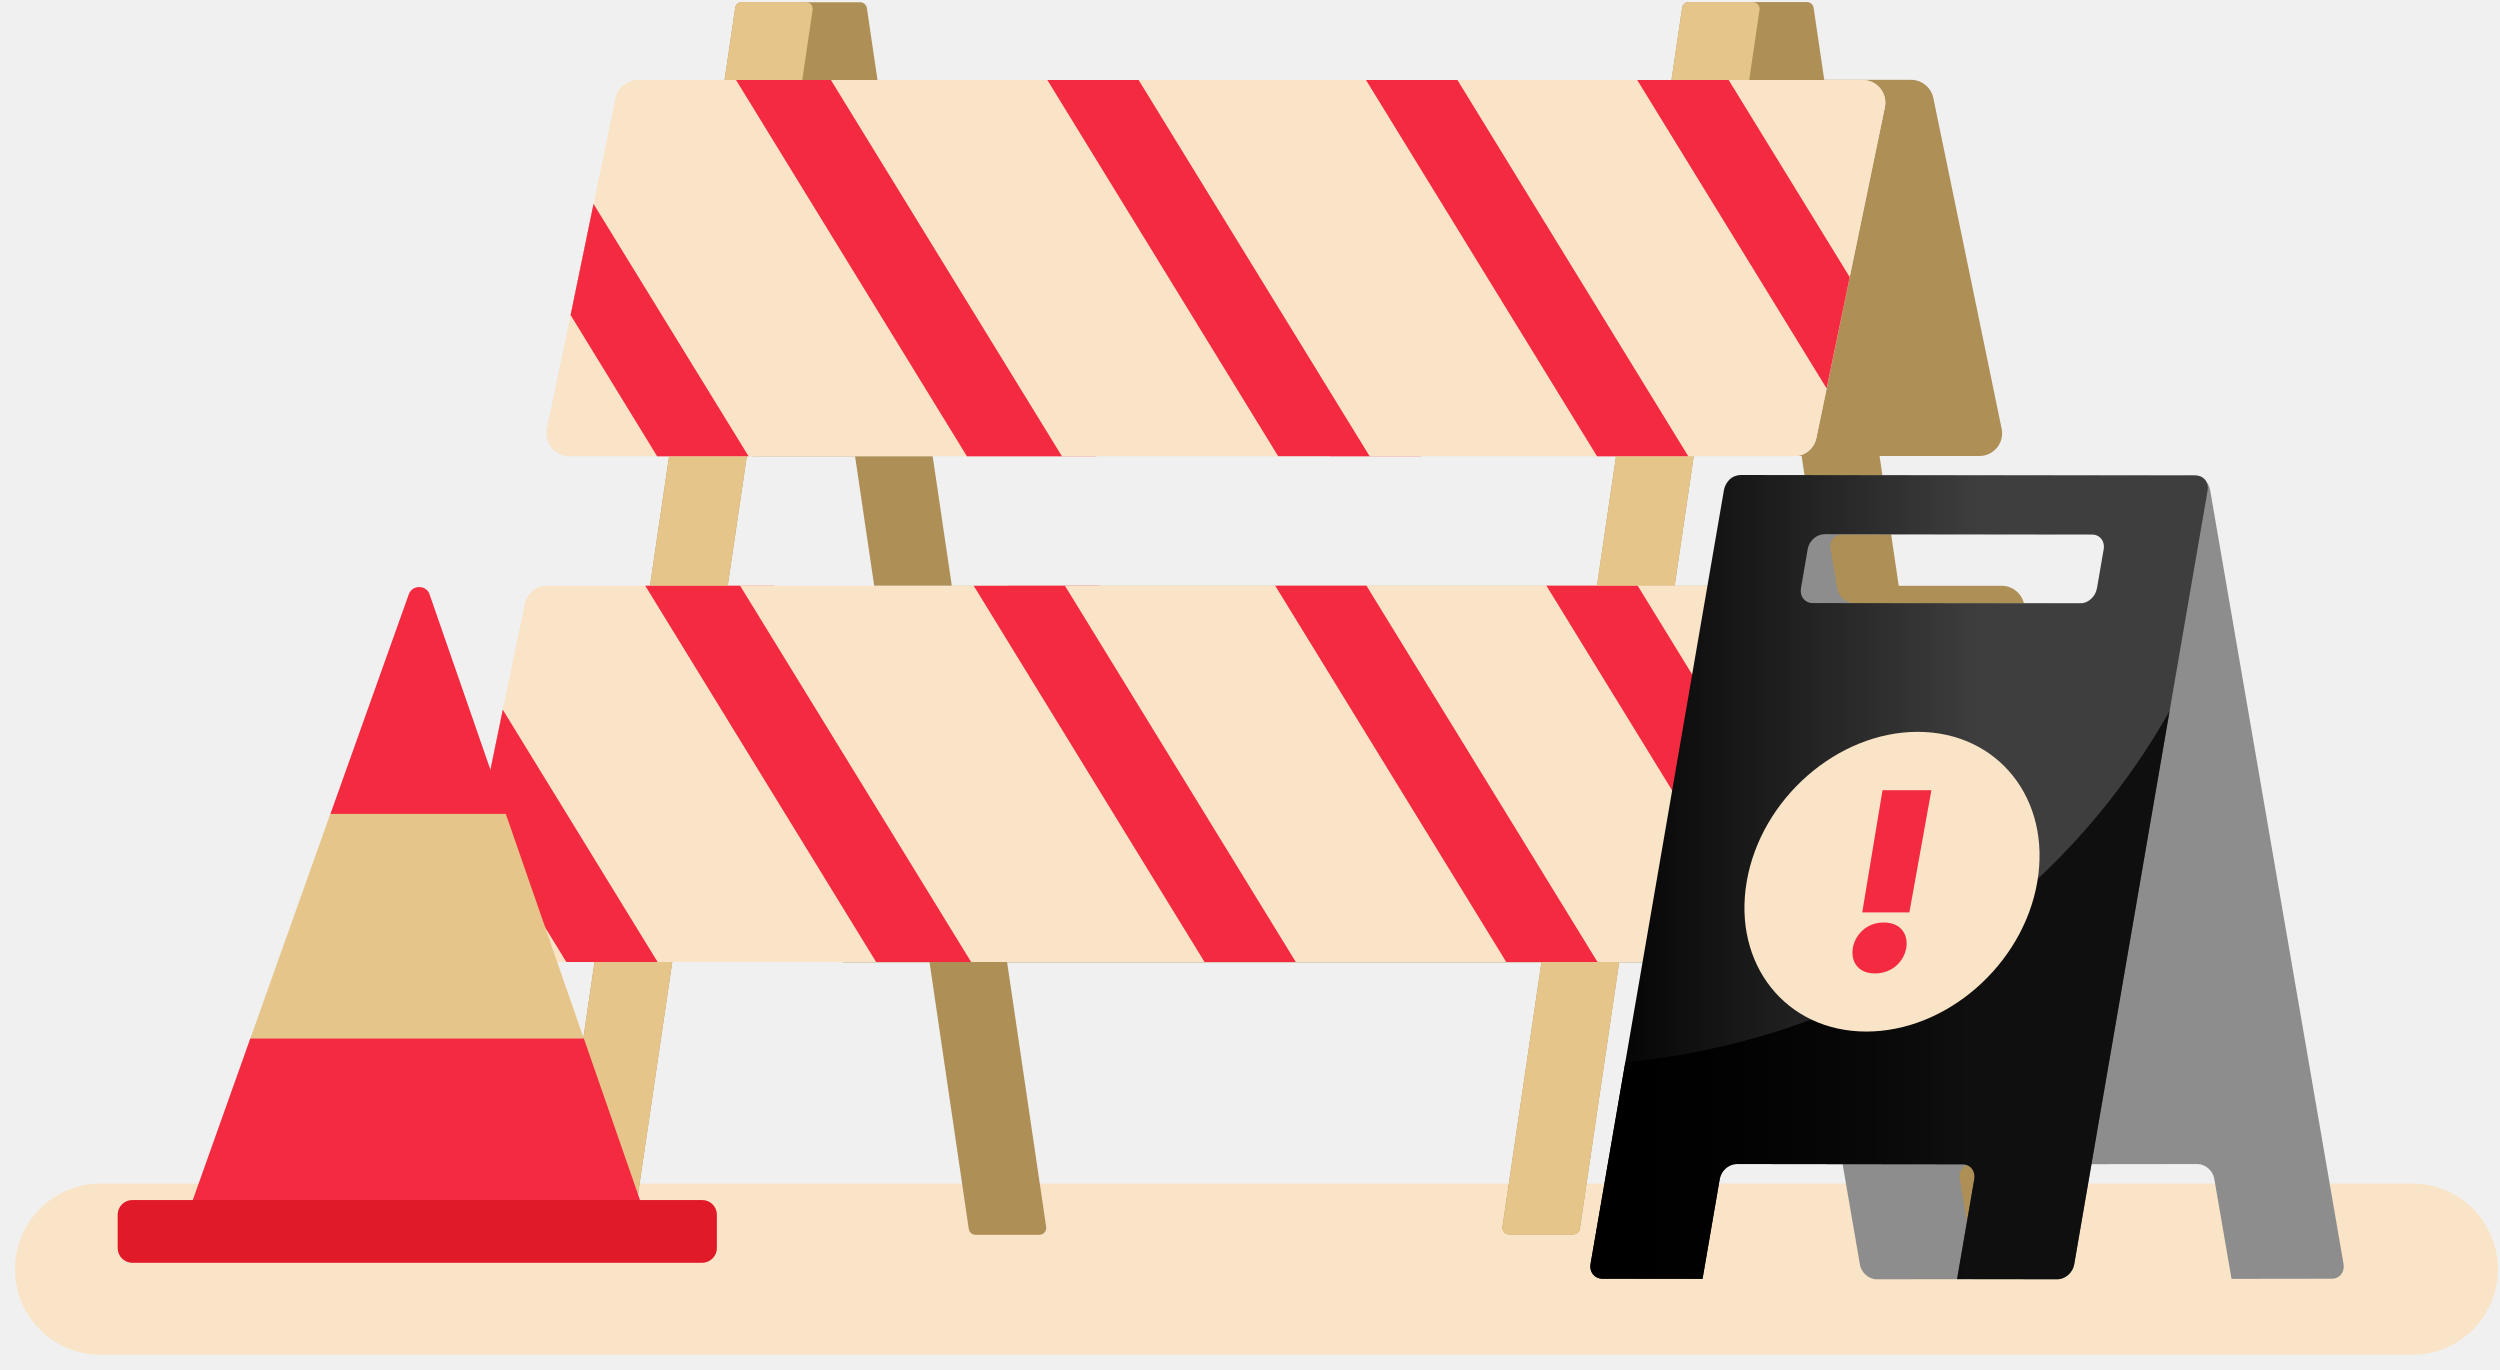
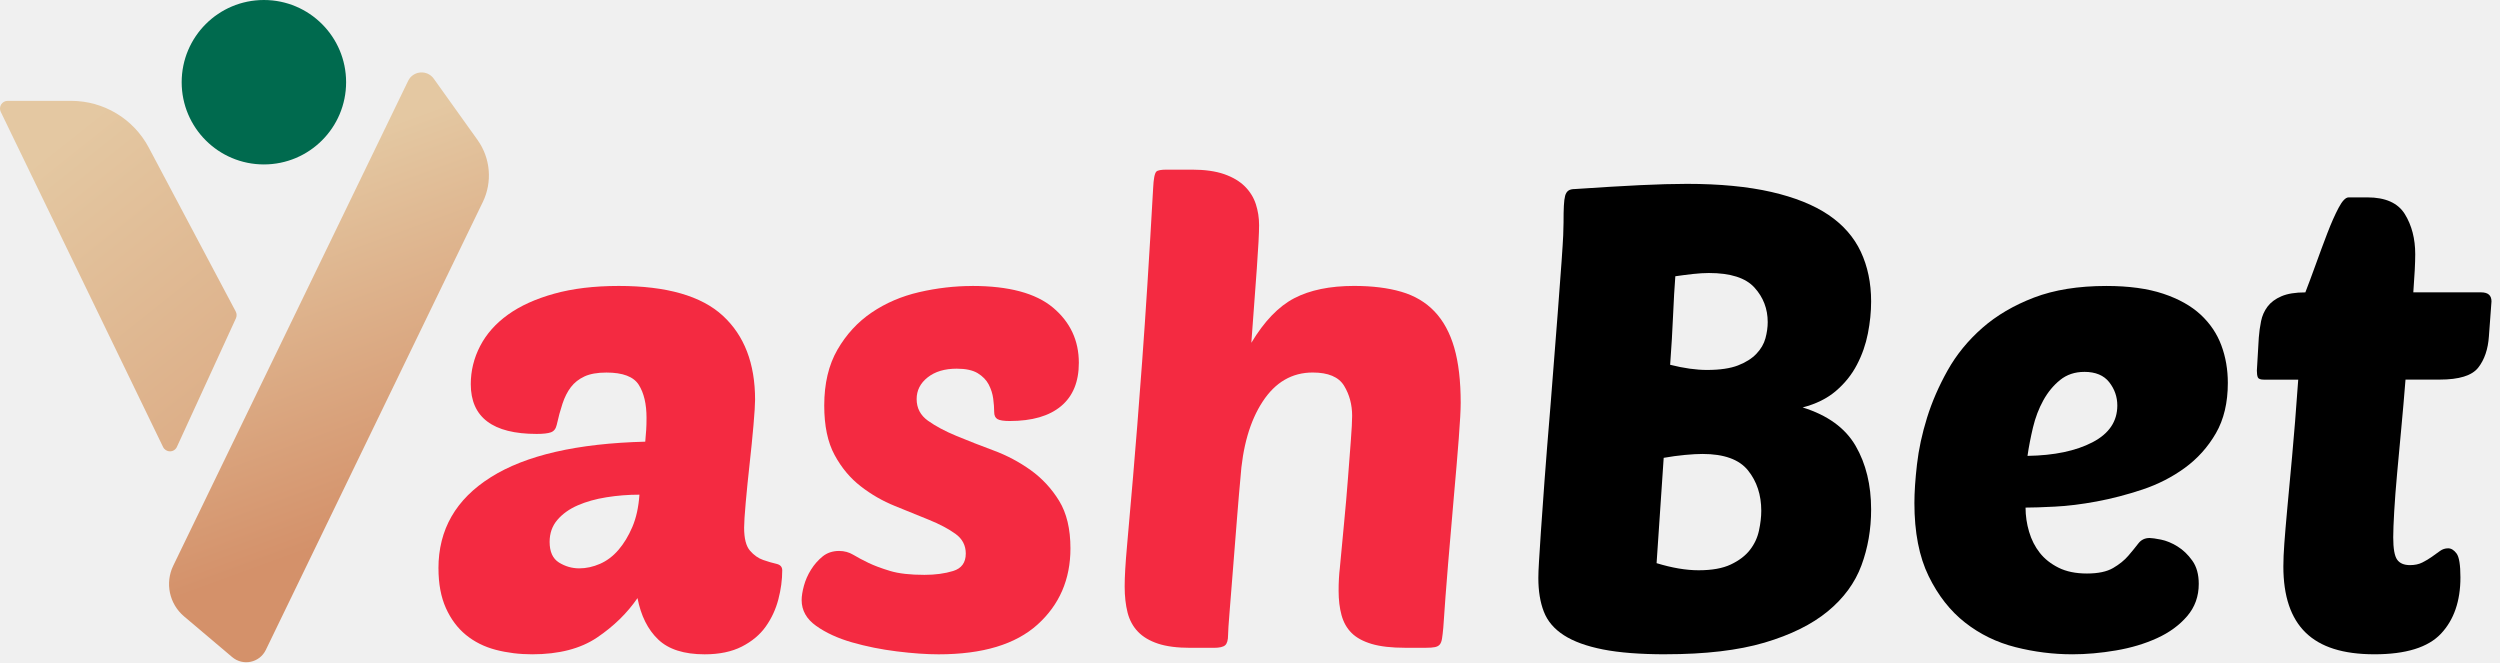
- <svg xmlns="http://www.w3.org/2000/svg" width="146" height="80" viewBox="0 0 146 80" fill="none">
-   <rect x="0.875" y="69.121" width="145" height="10" rx="5" fill="#F9E4C7" />
-   <path d="M122.196 54.591L121.206 49.791L120.826 47.951L120.436 46.061L118.206 35.271C118.076 34.661 117.536 34.211 116.906 34.211H110.886L109.766 26.631H115.596C116.436 26.631 117.066 25.861 116.896 25.041L115.906 20.241L115.526 18.401L115.136 16.511L112.906 5.721C112.776 5.111 112.236 4.661 111.606 4.661H106.536L105.916 0.461C105.886 0.261 105.716 0.121 105.526 0.121H101.786C101.546 0.121 101.356 0.341 101.396 0.581L101.996 4.671H51.246L50.626 0.471C50.596 0.271 50.426 0.131 50.236 0.131H46.496C46.256 0.131 46.066 0.351 46.106 0.591L46.706 4.681H40.086C39.246 4.681 38.616 5.451 38.786 6.271L40.836 16.191L41.606 19.921L42.776 25.591C42.906 26.201 43.446 26.651 44.076 26.651H49.936L51.056 34.231H45.386C44.546 34.231 43.916 35.001 44.086 35.821L46.136 45.741L46.906 49.471L48.076 55.141C48.206 55.751 48.746 56.201 49.376 56.201H54.286L56.576 71.771C56.606 71.971 56.776 72.111 56.966 72.111H60.706C60.946 72.111 61.136 71.891 61.096 71.651L58.816 56.201H109.566L111.856 71.771C111.886 71.971 112.056 72.111 112.246 72.111H115.986C116.226 72.111 116.416 71.891 116.376 71.651L114.096 56.201H120.876C121.716 56.201 122.346 55.431 122.176 54.611L122.196 54.591ZM106.336 34.211H55.586L54.466 26.631H105.216L106.336 34.211Z" fill="#AE8F56" />
-   <path d="M88.136 72.091H91.876C92.076 72.091 92.246 71.951 92.266 71.751L102.756 0.581C102.796 0.341 102.606 0.121 102.366 0.121H98.626C98.426 0.121 98.256 0.261 98.236 0.461L87.746 71.631C87.706 71.871 87.896 72.091 88.136 72.091Z" fill="#AE8F56" />
-   <path d="M32.835 72.091H36.575C36.775 72.091 36.945 71.951 36.965 71.751L47.455 0.581C47.495 0.341 47.305 0.121 47.065 0.121H43.325C43.125 0.121 42.955 0.261 42.935 0.461L32.445 71.631C32.405 71.871 32.595 72.091 32.835 72.091Z" fill="#AE8F56" />
-   <path d="M33.246 26.641H104.776C105.406 26.641 105.946 26.201 106.076 25.581L110.076 6.261C110.246 5.441 109.616 4.671 108.776 4.671H37.246C36.616 4.671 36.076 5.111 35.946 5.731L31.946 25.051C31.776 25.871 32.406 26.641 33.246 26.641Z" fill="#F1F1F1" />
-   <path d="M42.984 4.671L56.464 26.641H64.014L50.524 4.671H42.984Z" fill="#F42A41" />
-   <path d="M33.324 18.401L38.374 26.641H43.714L34.664 11.911L33.324 18.401Z" fill="#F42A41" />
-   <path d="M64.164 4.671L77.644 26.641H82.984L69.494 4.671H64.164Z" fill="#F42A41" />
-   <path d="M79.773 4.671L93.263 26.641H98.593L85.113 4.671H79.773Z" fill="#F42A41" />
-   <path d="M100.953 4.671H95.613L106.673 22.681L108.023 16.181L100.953 4.671Z" fill="#F42A41" />
-   <path d="M27.945 56.181H99.475C100.105 56.181 100.645 55.741 100.775 55.121L104.775 35.801C104.945 34.981 104.315 34.211 103.475 34.211H31.945C31.315 34.211 30.775 34.651 30.645 35.271L26.645 54.591C26.475 55.411 27.105 56.181 27.945 56.181Z" fill="#F1F1F1" />
-   <path d="M37.685 34.211L51.166 56.181H58.715L45.225 34.211H37.685Z" fill="#F42A41" />
-   <path d="M28.025 47.951L33.075 56.181H38.405L29.365 41.451L28.025 47.951Z" fill="#F42A41" />
-   <path d="M58.865 34.211L72.345 56.181H77.675L64.195 34.211H58.865Z" fill="#F42A41" />
-   <path d="M74.475 34.211L87.965 56.181H93.295L79.805 34.211H74.475Z" fill="#F42A41" />
-   <path d="M95.644 34.211H90.314L101.374 52.221L102.714 45.731L95.644 34.211Z" fill="#F42A41" />
-   <path opacity="0.1" d="M108.776 4.671H105.926L102.806 19.741C102.686 20.321 102.176 20.741 101.576 20.741H33.926C33.516 20.741 33.166 20.541 32.936 20.251L31.946 25.051C31.776 25.871 32.406 26.641 33.246 26.641H104.776C105.406 26.641 105.946 26.201 106.076 25.581L110.076 6.261C110.246 5.441 109.616 4.671 108.776 4.671Z" fill="#967435" />
-   <path opacity="0.1" d="M103.475 34.211H100.625L97.505 49.281C97.385 49.861 96.875 50.281 96.275 50.281H28.625C28.215 50.281 27.865 50.081 27.635 49.791L26.645 54.591C26.475 55.411 27.105 56.181 27.945 56.181H99.475C100.105 56.181 100.645 55.741 100.775 55.121L104.775 35.801C104.945 34.981 104.315 34.211 103.475 34.211Z" fill="#967435" />
-   <path d="M36.164 38.761H39.954C40.784 38.761 41.474 38.081 41.474 37.241C41.474 36.411 40.794 35.731 39.954 35.731H36.164C35.334 35.731 34.654 36.411 34.654 37.241C34.654 38.071 35.334 38.761 36.164 38.761Z" fill="white" />
-   <path d="M90.965 47.341H93.485C94.045 47.341 94.495 46.891 94.495 46.331C94.495 45.771 94.045 45.321 93.485 45.321H90.965C90.405 45.321 89.955 45.771 89.955 46.331C89.955 46.891 90.405 47.341 90.965 47.341Z" fill="white" />
-   <path d="M52.074 9.211H55.864C56.694 9.211 57.385 8.531 57.385 7.691C57.385 6.861 56.704 6.171 55.864 6.171H52.074C51.244 6.171 50.565 6.851 50.565 7.691C50.565 8.521 51.244 9.211 52.074 9.211Z" fill="white" />
-   <path d="M42.985 19.061H47.535C48.365 19.061 49.055 18.381 49.055 17.541C49.055 16.711 48.375 16.021 47.535 16.021H42.985C42.155 16.021 41.475 16.701 41.475 17.541C41.475 18.371 42.155 19.061 42.985 19.061Z" fill="white" />
-   <path d="M95.254 10.731H99.804C100.634 10.731 101.314 10.051 101.314 9.211C101.314 8.381 100.634 7.691 99.804 7.691H95.254C94.424 7.691 93.734 8.371 93.734 9.211C93.734 10.041 94.414 10.731 95.254 10.731Z" fill="white" />
-   <path d="M88.136 72.091H91.876C92.076 72.091 92.246 71.951 92.266 71.751L102.756 0.581C102.796 0.341 102.606 0.121 102.366 0.121H98.626C98.426 0.121 98.256 0.261 98.236 0.461L87.746 71.631C87.706 71.871 87.896 72.091 88.136 72.091Z" fill="#E5C589" />
-   <path d="M32.835 72.091H36.575C36.775 72.091 36.945 71.951 36.965 71.751L47.455 0.581C47.495 0.341 47.305 0.121 47.065 0.121H43.325C43.125 0.121 42.955 0.261 42.935 0.461L32.445 71.631C32.405 71.871 32.595 72.091 32.835 72.091Z" fill="#E5C589" />
-   <path d="M33.246 26.641H104.776C105.406 26.641 105.946 26.201 106.076 25.581L110.076 6.261C110.246 5.441 109.616 4.671 108.776 4.671H37.246C36.616 4.671 36.076 5.111 35.946 5.731L31.946 25.051C31.776 25.871 32.406 26.641 33.246 26.641Z" fill="#F9E4C7" />
-   <path d="M42.984 4.671L56.464 26.641H62.014L48.524 4.671H42.984Z" fill="#F42A41" />
-   <path d="M33.324 18.401L38.374 26.641H43.714L34.664 11.911L33.324 18.401Z" fill="#F42A41" />
-   <path d="M61.164 4.671L74.644 26.641H79.984L66.494 4.671H61.164Z" fill="#F42A41" />
-   <path d="M79.773 4.671L93.263 26.641H98.593L85.113 4.671H79.773Z" fill="#F42A41" />
-   <path d="M100.953 4.671H95.613L106.673 22.681L108.023 16.181L100.953 4.671Z" fill="#F42A41" />
-   <path d="M27.945 56.181H99.475C100.105 56.181 100.645 55.741 100.775 55.121L104.775 35.801C104.945 34.981 104.315 34.211 103.475 34.211H31.945C31.315 34.211 30.775 34.651 30.645 35.271L26.645 54.591C26.475 55.411 27.105 56.181 27.945 56.181Z" fill="#F9E4C7" />
-   <path d="M37.685 34.211L51.166 56.181H56.715L43.225 34.211H37.685Z" fill="#F42A41" />
-   <path d="M28.025 47.951L33.075 56.181H38.405L29.365 41.451L28.025 47.951Z" fill="#F42A41" />
-   <path d="M56.865 34.211L70.345 56.181H75.675L62.195 34.211H56.865Z" fill="#F42A41" />
-   <path d="M74.475 34.211L87.965 56.181H93.295L79.805 34.211H74.475Z" fill="#F42A41" />
-   <path d="M95.644 34.211H90.314L101.374 52.221L102.714 45.731L95.644 34.211Z" fill="#F42A41" />
-   <path d="M100.826 28.641L108.619 73.851C108.701 74.33 109.143 74.714 109.601 74.71L115.455 74.702L114.448 68.861C114.366 68.382 114.673 67.997 115.135 67.997L128.328 67.981C128.79 67.981 129.233 68.366 129.314 68.841L130.321 74.686L136.175 74.678C136.637 74.678 136.944 74.289 136.862 73.814L129.069 28.604C128.987 28.125 128.545 27.741 128.086 27.745L101.517 27.781C101.055 27.781 100.748 28.166 100.83 28.645L100.826 28.641ZM106.904 32.079C106.822 31.605 107.129 31.216 107.592 31.216L123.199 31.195C123.662 31.195 124.104 31.58 124.186 32.055L124.583 34.355C124.665 34.83 124.358 35.219 123.895 35.219L108.287 35.239C107.825 35.239 107.383 34.855 107.301 34.38L106.904 32.079Z" fill="#8D8D8D" />
-   <path d="M128.237 27.777L101.668 27.74C101.206 27.74 100.768 28.125 100.682 28.6L92.888 73.809C92.806 74.284 93.113 74.673 93.576 74.673L99.429 74.681L100.436 68.836C100.518 68.362 100.96 67.977 101.419 67.977L114.611 67.993C115.074 67.993 115.381 68.378 115.299 68.857L114.292 74.698L120.145 74.706C120.608 74.706 121.046 74.321 121.132 73.846L128.925 28.637C129.007 28.162 128.7 27.773 128.237 27.773V27.777ZM122.454 34.38C122.372 34.854 121.934 35.243 121.471 35.239L105.864 35.219C105.401 35.219 105.094 34.83 105.176 34.355L105.573 32.054C105.655 31.58 106.097 31.195 106.56 31.195L122.167 31.215C122.63 31.215 122.937 31.6 122.855 32.079L122.458 34.38H122.454Z" fill="url(#paint0_linear_8789_57646)" />
-   <g style="mix-blend-mode:multiply">
-     <path d="M93.576 74.677L99.429 74.686L100.436 68.84C100.518 68.366 100.96 67.981 101.418 67.981L114.611 67.997C115.073 67.997 115.38 68.382 115.298 68.861L114.292 74.702L120.145 74.71C120.607 74.71 121.045 74.325 121.131 73.85L126.706 41.51C123.436 47.38 114.222 60.048 94.918 62.046L92.892 73.81C92.81 74.284 93.117 74.673 93.58 74.673L93.576 74.677Z" fill="url(#paint1_linear_8789_57646)" />
+ <svg xmlns="http://www.w3.org/2000/svg" width="151" height="40" viewBox="0 0 151 40" fill="none">
+   <g clip-path="url(#clip0_8490_562)">
+     <path d="M26.482 34.328C26.482 31.986 27.535 30.151 29.645 28.824C31.752 27.496 34.861 26.781 38.973 26.677C38.998 26.392 39.019 26.151 39.031 25.955C39.044 25.76 39.05 25.52 39.05 25.233C39.05 24.401 38.894 23.737 38.582 23.244C38.27 22.75 37.619 22.502 36.631 22.502C36.085 22.502 35.642 22.58 35.304 22.736C34.965 22.893 34.693 23.108 34.483 23.381C34.274 23.654 34.106 23.986 33.976 24.376C33.846 24.767 33.728 25.196 33.626 25.663C33.573 25.897 33.456 26.047 33.275 26.112C33.092 26.177 32.807 26.209 32.416 26.209C29.762 26.209 28.435 25.207 28.435 23.203C28.435 22.397 28.623 21.629 29 20.901C29.377 20.173 29.937 19.541 30.678 19.008C31.419 18.474 32.349 18.052 33.469 17.74C34.587 17.428 35.888 17.271 37.372 17.271C40.26 17.271 42.355 17.87 43.656 19.067C44.958 20.265 45.607 21.955 45.607 24.142C45.607 24.428 45.574 24.941 45.51 25.684C45.445 26.425 45.368 27.207 45.276 28.026C45.185 28.846 45.107 29.619 45.042 30.348C44.977 31.077 44.945 31.584 44.945 31.871C44.945 32.522 45.061 32.983 45.297 33.257C45.531 33.529 45.797 33.719 46.096 33.822C46.396 33.926 46.662 34.005 46.896 34.056C47.13 34.109 47.247 34.239 47.247 34.447C47.247 35.019 47.169 35.605 47.012 36.204C46.856 36.802 46.602 37.35 46.252 37.843C45.901 38.338 45.419 38.741 44.808 39.053C44.197 39.364 43.449 39.521 42.563 39.521C41.315 39.521 40.378 39.222 39.753 38.623C39.128 38.025 38.712 37.193 38.505 36.125C37.88 37.036 37.066 37.829 36.066 38.505C35.064 39.182 33.756 39.52 32.143 39.52C31.363 39.52 30.627 39.428 29.938 39.247C29.248 39.065 28.651 38.766 28.142 38.349C27.635 37.933 27.231 37.393 26.933 36.729C26.634 36.065 26.484 35.266 26.484 34.329L26.482 34.328ZM38.621 29.878C37.945 29.878 37.281 29.931 36.631 30.035C35.98 30.139 35.402 30.302 34.895 30.523C34.388 30.744 33.977 31.037 33.666 31.401C33.354 31.765 33.197 32.208 33.197 32.728C33.197 33.327 33.386 33.743 33.763 33.977C34.14 34.211 34.55 34.329 34.992 34.329C35.407 34.329 35.825 34.237 36.24 34.056C36.656 33.874 37.027 33.595 37.353 33.216C37.679 32.839 37.959 32.377 38.193 31.831C38.427 31.285 38.57 30.633 38.622 29.88L38.621 29.878Z" fill="#F42A41" />
+     <path d="M58.721 17.271C60.933 17.271 62.56 17.708 63.6 18.579C64.641 19.451 65.162 20.564 65.162 21.916C65.162 23.062 64.804 23.932 64.088 24.531C63.372 25.13 62.338 25.429 60.986 25.429C60.621 25.429 60.374 25.39 60.244 25.312C60.114 25.235 60.049 25.092 60.049 24.883C60.049 24.649 60.029 24.383 59.991 24.083C59.952 23.784 59.86 23.499 59.718 23.224C59.575 22.951 59.353 22.724 59.054 22.541C58.755 22.36 58.332 22.268 57.786 22.268C57.057 22.268 56.472 22.444 56.029 22.795C55.586 23.145 55.365 23.582 55.365 24.103C55.365 24.649 55.593 25.085 56.048 25.411C56.503 25.736 57.077 26.043 57.765 26.328C58.454 26.615 59.202 26.907 60.01 27.207C60.816 27.506 61.565 27.904 62.255 28.397C62.943 28.892 63.517 29.51 63.972 30.251C64.426 30.992 64.655 31.948 64.655 33.119C64.655 34.993 63.991 36.528 62.665 37.725C61.337 38.922 59.348 39.521 56.694 39.521C55.965 39.521 55.126 39.463 54.176 39.345C53.226 39.227 52.322 39.046 51.463 38.799C50.604 38.553 49.882 38.22 49.297 37.804C48.711 37.389 48.419 36.867 48.419 36.243C48.419 36.008 48.465 35.723 48.556 35.383C48.648 35.045 48.79 34.72 48.986 34.408C49.181 34.096 49.415 33.829 49.688 33.608C49.961 33.388 50.294 33.277 50.683 33.277C50.995 33.277 51.282 33.355 51.542 33.511C51.803 33.668 52.108 33.83 52.459 33.999C52.811 34.168 53.246 34.33 53.768 34.487C54.287 34.644 54.977 34.721 55.836 34.721C56.486 34.721 57.065 34.644 57.573 34.487C58.08 34.33 58.333 33.98 58.333 33.434C58.333 32.941 58.126 32.543 57.708 32.243C57.291 31.944 56.765 31.664 56.127 31.404C55.49 31.145 54.8 30.865 54.059 30.564C53.317 30.265 52.627 29.869 51.99 29.374C51.352 28.881 50.824 28.249 50.409 27.481C49.992 26.713 49.784 25.718 49.784 24.495C49.784 23.167 50.05 22.042 50.583 21.119C51.117 20.197 51.806 19.448 52.652 18.875C53.497 18.302 54.453 17.892 55.52 17.645C56.587 17.399 57.654 17.274 58.721 17.274V17.271Z" fill="#F42A41" />
+     <path d="M80.928 34.287C81.006 33.428 81.09 32.53 81.182 31.594C81.273 30.657 81.351 29.759 81.416 28.9C81.481 28.041 81.539 27.274 81.592 26.597C81.643 25.921 81.669 25.426 81.669 25.114C81.669 24.438 81.506 23.832 81.182 23.299C80.856 22.766 80.225 22.5 79.289 22.5C78.04 22.5 77.031 23.084 76.264 24.257C75.496 25.427 75.047 26.989 74.917 28.94C74.864 29.486 74.801 30.248 74.722 31.224C74.644 32.199 74.565 33.189 74.487 34.19C74.41 35.192 74.338 36.09 74.273 36.884C74.207 37.678 74.176 38.166 74.176 38.347C74.176 38.659 74.117 38.868 74 38.972C73.883 39.076 73.655 39.129 73.317 39.129H71.912C71.105 39.129 70.448 39.044 69.941 38.875C69.434 38.706 69.029 38.465 68.731 38.153C68.432 37.842 68.224 37.458 68.106 37.002C67.99 36.547 67.93 36.02 67.93 35.421C67.93 34.822 67.976 34.049 68.068 33.021C68.159 31.993 68.282 30.575 68.439 28.767C68.596 26.959 68.777 24.649 68.985 21.839C69.193 19.028 69.415 15.542 69.649 11.378C69.674 10.806 69.74 10.468 69.844 10.364C69.922 10.286 70.129 10.246 70.469 10.246H71.99C72.771 10.246 73.42 10.338 73.942 10.519C74.461 10.702 74.878 10.949 75.19 11.26C75.502 11.572 75.723 11.931 75.854 12.334C75.984 12.738 76.049 13.16 76.049 13.602C76.049 14.07 76.003 14.942 75.912 16.217C75.82 17.492 75.71 18.988 75.581 20.705C76.361 19.404 77.225 18.506 78.176 18.011C79.125 17.518 80.329 17.27 81.786 17.27C82.879 17.27 83.828 17.386 84.635 17.622C85.441 17.856 86.112 18.253 86.645 18.812C87.179 19.372 87.575 20.1 87.835 20.997C88.096 21.895 88.226 23.008 88.226 24.334C88.226 24.751 88.188 25.466 88.11 26.48C88.032 27.495 87.934 28.653 87.817 29.954C87.701 31.256 87.583 32.615 87.467 34.032C87.35 35.451 87.252 36.746 87.175 37.916C87.148 38.203 87.122 38.424 87.097 38.58C87.071 38.737 87.025 38.853 86.96 38.931C86.895 39.008 86.796 39.061 86.667 39.087C86.537 39.114 86.356 39.126 86.121 39.126H84.873C84.04 39.126 83.364 39.048 82.843 38.892C82.322 38.735 81.919 38.515 81.633 38.228C81.347 37.943 81.145 37.584 81.028 37.154C80.911 36.725 80.852 36.237 80.852 35.691C80.852 35.431 80.857 35.184 80.871 34.95C80.884 34.716 80.903 34.495 80.929 34.286L80.928 34.287Z" fill="#F42A41" />
+     <path d="M100.604 39.519C99.068 39.519 97.806 39.422 96.818 39.226C95.829 39.031 95.042 38.745 94.457 38.367C93.871 37.99 93.468 37.515 93.247 36.943C93.025 36.37 92.916 35.694 92.916 34.913C92.916 34.678 92.928 34.347 92.955 33.918C92.98 33.488 93.02 32.884 93.071 32.102C93.123 31.322 93.195 30.314 93.286 29.078C93.377 27.841 93.501 26.287 93.657 24.413C93.839 22.098 93.983 20.263 94.087 18.91C94.191 17.557 94.268 16.51 94.321 15.768C94.372 15.027 94.406 14.506 94.418 14.207C94.431 13.907 94.438 13.654 94.438 13.446C94.438 13.03 94.443 12.692 94.457 12.432C94.469 12.171 94.496 11.97 94.534 11.826C94.573 11.683 94.638 11.579 94.73 11.514C94.821 11.449 94.957 11.417 95.14 11.417C96.675 11.313 97.982 11.236 99.063 11.183C100.142 11.132 101.086 11.105 101.892 11.105C103.87 11.105 105.567 11.269 106.986 11.593C108.404 11.919 109.555 12.38 110.441 12.979C111.325 13.578 111.976 14.319 112.392 15.203C112.807 16.088 113.016 17.09 113.016 18.208C113.016 18.833 112.951 19.476 112.821 20.14C112.691 20.804 112.471 21.434 112.157 22.033C111.846 22.631 111.422 23.158 110.889 23.614C110.356 24.07 109.685 24.401 108.879 24.609C110.388 25.077 111.455 25.852 112.08 26.931C112.705 28.011 113.016 29.292 113.016 30.775C113.016 31.972 112.821 33.097 112.43 34.151C112.04 35.204 111.363 36.128 110.4 36.922C109.437 37.716 108.162 38.346 106.576 38.815C104.988 39.283 102.998 39.517 100.604 39.517V39.519ZM102.829 27.419C102.542 27.419 102.192 27.438 101.776 27.477C101.359 27.516 100.931 27.574 100.487 27.653L100.058 34.015C100.994 34.301 101.84 34.444 102.595 34.444C103.401 34.444 104.051 34.328 104.546 34.092C105.039 33.858 105.424 33.566 105.697 33.214C105.97 32.863 106.152 32.472 106.243 32.043C106.335 31.613 106.381 31.217 106.381 30.853C106.381 29.891 106.113 29.076 105.581 28.414C105.048 27.75 104.13 27.419 102.829 27.419ZM101.19 16.686C101.137 17.362 101.093 18.156 101.053 19.066C101.014 19.977 100.956 20.966 100.877 22.033C101.709 22.242 102.451 22.345 103.101 22.345C103.881 22.345 104.506 22.253 104.974 22.072C105.442 21.89 105.814 21.656 106.087 21.369C106.36 21.084 106.541 20.77 106.633 20.432C106.724 20.094 106.77 19.769 106.77 19.457C106.77 18.65 106.502 17.955 105.97 17.369C105.437 16.782 104.52 16.49 103.218 16.49C102.932 16.49 102.613 16.51 102.262 16.548C101.91 16.587 101.553 16.633 101.188 16.686H101.19Z" fill="black" />
+     <path d="M125.154 39.519C124.008 39.519 122.87 39.376 121.738 39.089C120.606 38.803 119.591 38.309 118.694 37.606C117.796 36.904 117.06 35.967 116.489 34.796C115.917 33.625 115.63 32.155 115.63 30.386C115.63 29.736 115.681 28.956 115.786 28.044C115.89 27.134 116.093 26.197 116.392 25.234C116.691 24.272 117.107 23.315 117.64 22.365C118.174 21.416 118.87 20.564 119.729 19.809C120.588 19.055 121.628 18.443 122.851 17.974C124.073 17.506 125.53 17.272 127.222 17.272C128.575 17.272 129.721 17.428 130.657 17.74C131.594 18.052 132.348 18.476 132.922 19.008C133.494 19.541 133.91 20.159 134.17 20.862C134.431 21.564 134.561 22.32 134.561 23.126C134.561 24.323 134.32 25.338 133.839 26.17C133.357 27.003 132.733 27.699 131.965 28.259C131.198 28.818 130.346 29.253 129.409 29.567C128.472 29.878 127.548 30.12 126.638 30.289C125.726 30.458 124.887 30.562 124.12 30.6C123.352 30.639 122.76 30.659 122.343 30.659C122.343 31.153 122.415 31.641 122.558 32.122C122.701 32.604 122.916 33.027 123.203 33.39C123.488 33.754 123.866 34.053 124.335 34.288C124.803 34.522 125.375 34.64 126.051 34.64C126.728 34.64 127.254 34.529 127.632 34.308C128.009 34.088 128.316 33.84 128.55 33.567C128.784 33.294 128.985 33.047 129.155 32.826C129.324 32.605 129.552 32.495 129.838 32.495C129.969 32.495 130.196 32.528 130.522 32.592C130.847 32.657 131.178 32.794 131.516 33.002C131.855 33.211 132.154 33.496 132.414 33.861C132.675 34.225 132.805 34.694 132.805 35.266C132.805 36.021 132.571 36.671 132.103 37.217C131.634 37.763 131.029 38.206 130.287 38.544C129.546 38.883 128.72 39.131 127.808 39.286C126.897 39.442 126.013 39.52 125.155 39.52L125.154 39.519ZM125.895 22.462C125.323 22.462 124.835 22.626 124.432 22.95C124.028 23.276 123.69 23.686 123.417 24.179C123.144 24.674 122.935 25.22 122.792 25.819C122.65 26.417 122.539 26.989 122.461 27.535C124.074 27.51 125.382 27.236 126.384 26.715C127.386 26.195 127.886 25.453 127.886 24.491C127.886 23.971 127.723 23.503 127.398 23.086C127.073 22.67 126.572 22.461 125.896 22.461L125.895 22.462Z" fill="black" />
+     <path d="M145.293 22.931C145.215 23.92 145.129 24.896 145.039 25.857C144.948 26.82 144.863 27.731 144.786 28.59C144.708 29.449 144.648 30.217 144.61 30.893C144.571 31.569 144.551 32.09 144.551 32.454C144.551 33.131 144.629 33.58 144.786 33.801C144.942 34.023 145.201 34.133 145.566 34.133C145.851 34.133 146.099 34.081 146.307 33.976C146.515 33.872 146.71 33.756 146.893 33.625C147.075 33.495 147.238 33.379 147.381 33.275C147.524 33.171 147.687 33.118 147.869 33.118C148.05 33.118 148.221 33.222 148.376 33.43C148.532 33.639 148.61 34.12 148.61 34.874C148.61 36.305 148.219 37.437 147.439 38.27C146.659 39.103 145.318 39.519 143.419 39.519C141.521 39.519 140.16 39.083 139.262 38.211C138.364 37.339 137.915 36.006 137.915 34.21C137.915 33.819 137.935 33.358 137.974 32.824C138.012 32.291 138.071 31.595 138.15 30.736C138.227 29.877 138.326 28.824 138.442 27.576C138.558 26.327 138.682 24.779 138.813 22.931H136.745C136.535 22.931 136.413 22.885 136.373 22.794C136.334 22.702 136.315 22.566 136.315 22.383L136.431 20.392C136.456 20.054 136.502 19.723 136.569 19.397C136.634 19.072 136.764 18.779 136.959 18.519C137.155 18.26 137.433 18.05 137.799 17.894C138.164 17.737 138.644 17.66 139.243 17.66C139.424 17.191 139.634 16.631 139.868 15.982C140.102 15.332 140.336 14.7 140.57 14.089C140.805 13.478 141.032 12.964 141.254 12.547C141.474 12.131 141.676 11.922 141.859 11.922H142.991C144.084 11.922 144.838 12.26 145.255 12.936C145.671 13.614 145.88 14.419 145.88 15.355C145.88 15.876 145.841 16.643 145.764 17.658H149.861C150.277 17.658 150.486 17.841 150.486 18.204L150.33 20.312C150.277 21.092 150.062 21.724 149.685 22.205C149.308 22.687 148.534 22.927 147.363 22.927H145.294L145.293 22.931Z" fill="black" />
+     <path d="M15.939 9.932C18.682 9.932 20.905 7.709 20.905 4.966C20.905 2.223 18.682 0 15.939 0C13.196 0 10.973 2.223 10.973 4.966C10.973 7.709 13.196 9.932 15.939 9.932Z" fill="#006A4E" />
+     <path d="M10.266 27.262C10.446 27.262 10.61 27.157 10.684 26.994L14.25 19.226C14.309 19.095 14.305 18.944 14.239 18.817L8.982 8.908C8.063 7.176 6.261 6.092 4.301 6.092H0.461C0.302 6.092 0.155 6.174 0.07 6.308C-0.014 6.443 -0.023 6.612 0.045 6.755L9.85 27C9.928 27.16 10.089 27.261 10.265 27.261L10.266 27.262Z" fill="url(#paint0_linear_8490_562)" />
+     <path d="M14.024 39.689L11.114 37.227C10.225 36.474 9.957 35.213 10.466 34.164L24.651 4.885C24.95 4.267 25.801 4.195 26.2 4.754L28.842 8.451C29.628 9.549 29.75 10.989 29.161 12.204L16.054 39.258C15.68 40.03 14.679 40.242 14.024 39.688V39.689Z" fill="url(#paint1_linear_8490_562)" />
  </g>
-   <path d="M118.977 51.509C118.147 56.337 113.672 60.249 108.986 60.243C104.3 60.238 101.178 56.314 102.009 51.48C102.839 46.647 107.314 42.735 112 42.74C116.686 42.746 119.808 46.67 118.977 51.503V51.509Z" fill="#F9E4C7" />
-   <path d="M110.007 53.874C112.1 53.874 111.599 56.849 109.495 56.849C107.437 56.849 107.948 53.874 110.007 53.874ZM108.756 53.277L109.939 46.147H112.793L111.508 53.283H108.756V53.277Z" fill="#F42A41" />
-   <path d="M25.093 34.717C24.896 34.139 24.067 34.139 23.87 34.717L19.293 47.541H29.539L25.093 34.73V34.717Z" fill="#F42A41" />
-   <path d="M37.838 71.414L34.09 60.629H14.623L10.783 71.414C10.638 71.835 10.94 72.282 11.401 72.282H37.233C37.68 72.282 37.996 71.835 37.851 71.414H37.838Z" fill="#F42A41" />
-   <path d="M29.538 47.529H19.292L14.623 60.642H34.089L29.538 47.529Z" fill="#E5C589" />
-   <path d="M41.007 70.085H7.73C7.258 70.085 6.875 70.468 6.875 70.94V72.887C6.875 73.359 7.258 73.742 7.73 73.742H41.007C41.479 73.742 41.862 73.359 41.862 72.887V70.94C41.862 70.468 41.479 70.085 41.007 70.085Z" fill="#F42A41" />
-   <path d="M41.007 70.085H7.73C7.258 70.085 6.875 70.468 6.875 70.94V72.887C6.875 73.359 7.258 73.742 7.73 73.742H41.007C41.479 73.742 41.862 73.359 41.862 72.887V70.94C41.862 70.468 41.479 70.085 41.007 70.085Z" fill="#C10000" fill-opacity="0.38" />
  <defs>
-     <linearGradient id="paint0_linear_8789_57646" x1="92.875" y1="55.664" x2="115.573" y2="55.664" gradientUnits="userSpaceOnUse">
-       <stop />
-       <stop offset="1" stop-color="#3E3E3E" />
+     <linearGradient id="paint0_linear_8490_562" x1="2.135" y1="9.668" x2="27.545" y2="41.611" gradientUnits="userSpaceOnUse">
+       <stop stop-color="#E4C8A2" />
+       <stop offset="1" stop-color="#D4916A" />
    </linearGradient>
-     <linearGradient id="paint1_linear_8789_57646" x1="92.879" y1="61.249" x2="114.17" y2="61.249" gradientUnits="userSpaceOnUse">
-       <stop />
-       <stop offset="1" stop-color="#3E3E3E" />
+     <linearGradient id="paint1_linear_8490_562" x1="15.347" y1="10.454" x2="23.095" y2="31.665" gradientUnits="userSpaceOnUse">
+       <stop stop-color="#E4C8A2" />
+       <stop offset="1" stop-color="#D4916A" />
    </linearGradient>
+     <clipPath id="clip0_8490_562">
+       <rect width="150.483" height="40" fill="white" />
+     </clipPath>
  </defs>
</svg>
